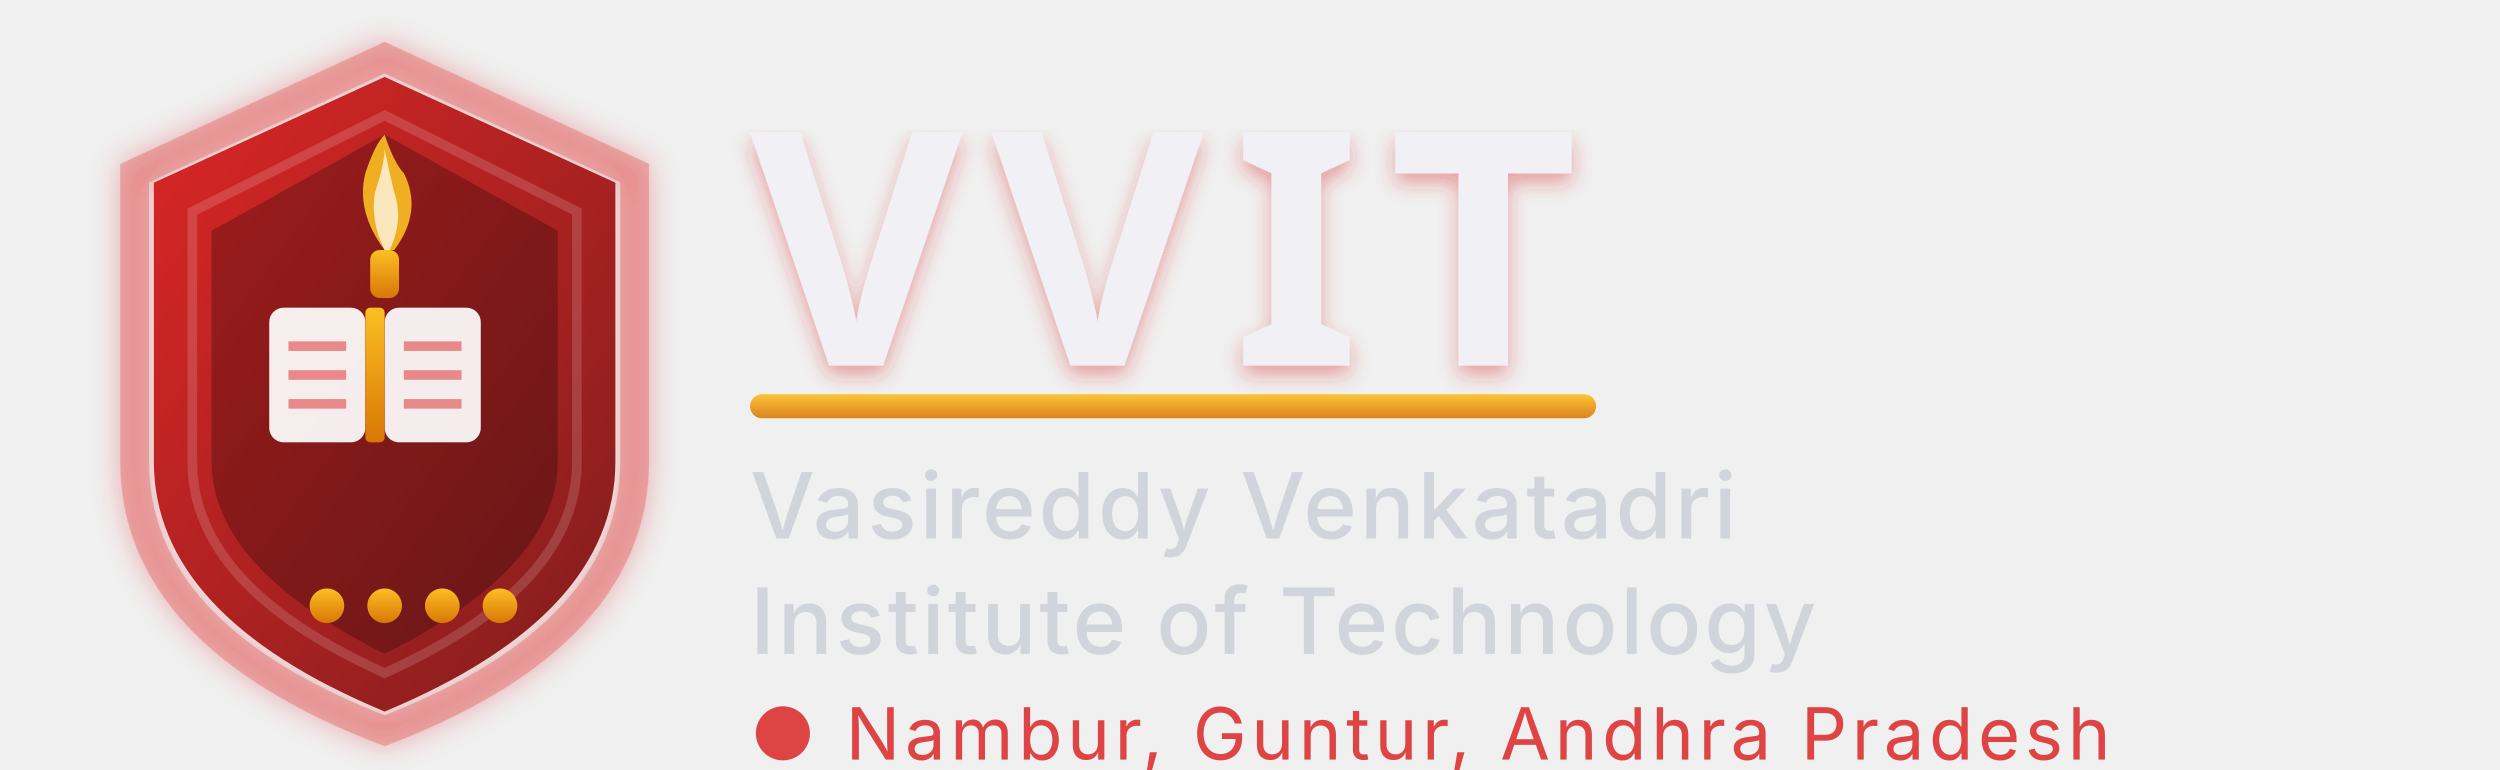
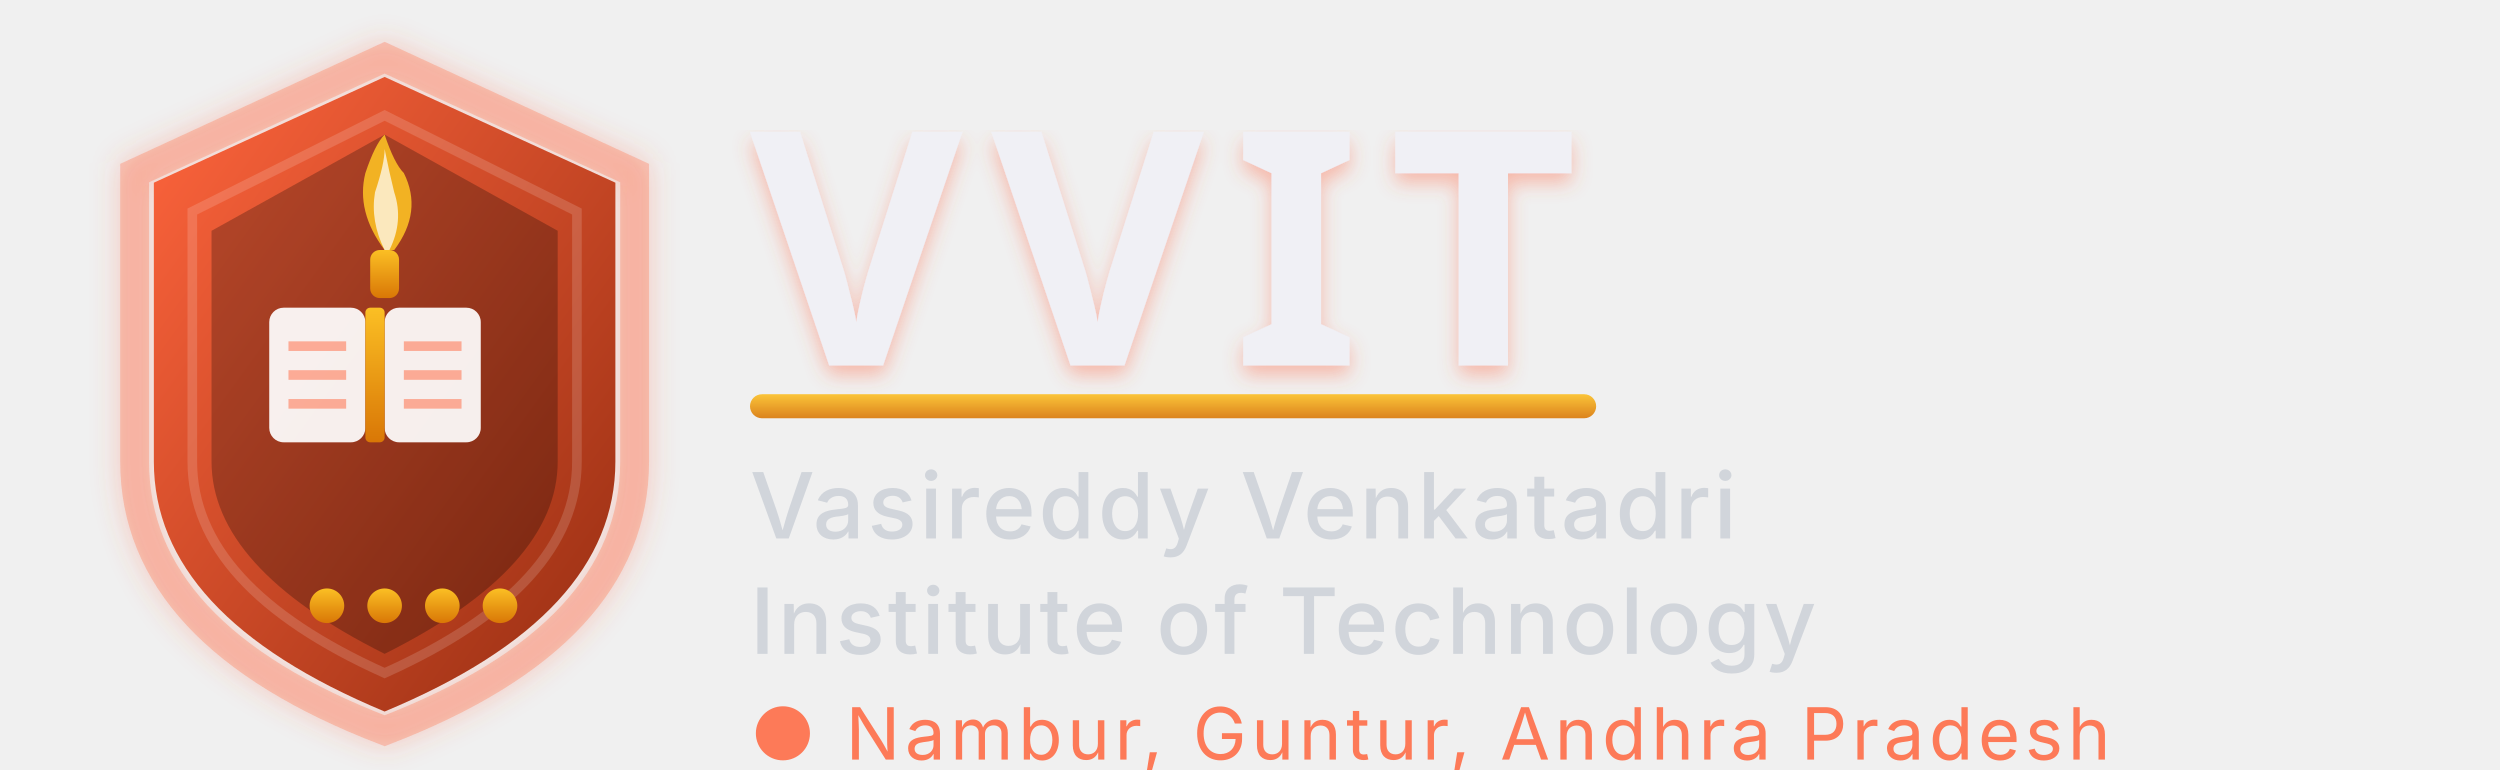
<svg xmlns="http://www.w3.org/2000/svg" viewBox="0 0 260 80" width="260" height="80">
  <defs>
    <linearGradient id="shieldGrad" x1="0%" y1="0%" x2="100%" y2="100%">
-       <stop offset="0%" stop-color="#dc2626" />
-       <stop offset="100%" stop-color="#7f1d1d" />
+       <stop offset="0%" stop-color="#FF653D" />
+       <stop offset="100%" stop-color="#962D11" />
    </linearGradient>
    <linearGradient id="goldGrad" x1="0%" y1="0%" x2="0%" y2="100%">
      <stop offset="0%" stop-color="#fbbf24" />
      <stop offset="100%" stop-color="#d97706" />
    </linearGradient>
    <filter id="glow" x="-20%" y="-20%" width="140%" height="140%">
      <feGaussianBlur stdDeviation="1.5" result="coloredBlur" />
      <feMerge>
        <feMergeNode in="coloredBlur" />
        <feMergeNode in="SourceGraphic" />
      </feMerge>
    </filter>
    <filter id="textShadow" x="-5%" y="-5%" width="110%" height="120%">
-       <feDropShadow dx="0" dy="1" stdDeviation="1" flood-color="#dc2626" flood-opacity="0.4" />
+       <feDropShadow dx="0" dy="1" stdDeviation="1" flood-color="#FF653D" flood-opacity="0.4" />
    </filter>
  </defs>
  <g transform="translate(4, 4)">
-     <path d="M36 2 L62 14 L62 44 Q62 62 36 72 Q10 62 10 44 L10 14 Z" fill="none" stroke="rgba(220,38,38,0.3)" stroke-width="3" filter="url(#glow)" />
+     <path d="M36 2 L62 14 L62 44 Q62 62 36 72 Q10 62 10 44 L10 14 Z" fill="none" stroke="rgba(255,101,61,0.3)" stroke-width="3" filter="url(#glow)" />
    <path d="M36 4 L60 15 L60 44 Q60 60 36 70 Q12 60 12 44 L12 15 Z" fill="url(#shieldGrad)" />
    <path d="M36 8 L56 18 L56 44 Q56 57 36 66 Q16 57 16 44 L16 18 Z" fill="none" stroke="rgba(255,255,255,0.15)" stroke-width="1" />
    <path d="M36 10 L54 20 L54 44 Q54 55 36 64 Q18 55 18 44 L18 20 Z" fill="rgba(0,0,0,0.25)" />
    <g transform="translate(24, 28)">
      <rect x="0" y="0" width="10" height="14" rx="1.5" fill="white" opacity="0.92" />
      <rect x="12" y="0" width="10" height="14" rx="1.5" fill="white" opacity="0.92" />
      <rect x="10" y="0" width="2" height="14" rx="0.5" fill="url(#goldGrad)" />
-       <line x1="2" y1="4" x2="8" y2="4" stroke="#dc2626" stroke-width="1" opacity="0.5" />
-       <line x1="2" y1="7" x2="8" y2="7" stroke="#dc2626" stroke-width="1" opacity="0.5" />
-       <line x1="2" y1="10" x2="8" y2="10" stroke="#dc2626" stroke-width="1" opacity="0.5" />
-       <line x1="14" y1="4" x2="20" y2="4" stroke="#dc2626" stroke-width="1" opacity="0.5" />
-       <line x1="14" y1="7" x2="20" y2="7" stroke="#dc2626" stroke-width="1" opacity="0.5" />
-       <line x1="14" y1="10" x2="20" y2="10" stroke="#dc2626" stroke-width="1" opacity="0.5" />
+       <line x1="2" y1="4" x2="8" y2="4" stroke="#FF653D" stroke-width="1" opacity="0.5" />
+       <line x1="2" y1="7" x2="8" y2="7" stroke="#FF653D" stroke-width="1" opacity="0.5" />
+       <line x1="2" y1="10" x2="8" y2="10" stroke="#FF653D" stroke-width="1" opacity="0.5" />
+       <line x1="14" y1="4" x2="20" y2="4" stroke="#FF653D" stroke-width="1" opacity="0.5" />
+       <line x1="14" y1="7" x2="20" y2="7" stroke="#FF653D" stroke-width="1" opacity="0.5" />
+       <line x1="14" y1="10" x2="20" y2="10" stroke="#FF653D" stroke-width="1" opacity="0.5" />
    </g>
    <g transform="translate(31, 10)">
      <path d="M5 12 Q2 8 3 4 Q4 1 5 0 Q6 3 7 4 Q9 8 6 12 Z" fill="#fbbf24" opacity="0.9" />
      <path d="M5 12 Q3.5 9 4 6 Q5 3 5 1.5 Q5.5 4 6 6 Q7 9 5.5 12 Z" fill="white" opacity="0.7" />
      <rect x="3.5" y="12" width="3" height="5" rx="1" fill="url(#goldGrad)" />
    </g>
    <g transform="translate(27, 56)" fill="url(#goldGrad)">
      <circle cx="3" cy="3" r="1.8" />
      <circle cx="9" cy="3" r="1.8" />
      <circle cx="15" cy="3" r="1.8" />
      <circle cx="21" cy="3" r="1.8" />
    </g>
    <line x1="12" y1="22" x2="60" y2="22" stroke="url(#goldGrad)" stroke-width="0.75" opacity="0.6" />
  </g>
  <g transform="translate(78, 0)">
    <text x="0" y="38" font-family="'Rajdhani', 'Arial Black', sans-serif" font-size="34" font-weight="700" fill="#f0f0f5" letter-spacing="3" filter="url(#textShadow)">VVIT</text>
    <rect x="0" y="41" width="88" height="2.5" rx="1.25" fill="url(#goldGrad)" opacity="0.9" />
    <text x="0" y="56" font-family="'Inter', Arial, sans-serif" font-size="9.5" font-weight="500" fill="#d1d5db" letter-spacing="0.3">Vasireddy Venkatadri</text>
    <text x="0" y="68" font-family="'Inter', Arial, sans-serif" font-size="9.5" font-weight="500" fill="#d1d5db" letter-spacing="0.3">Institute of Technology</text>
-     <text x="0" y="79" font-family="'Inter', Arial, sans-serif" font-size="7.5" fill="#dc2626" letter-spacing="0.5" opacity="0.85">● Nambur, Guntur, Andhra Pradesh</text>
+     <text x="0" y="79" font-family="'Inter', Arial, sans-serif" font-size="7.5" fill="#FF653D" letter-spacing="0.5" opacity="0.85">● Nambur, Guntur, Andhra Pradesh</text>
  </g>
</svg>
